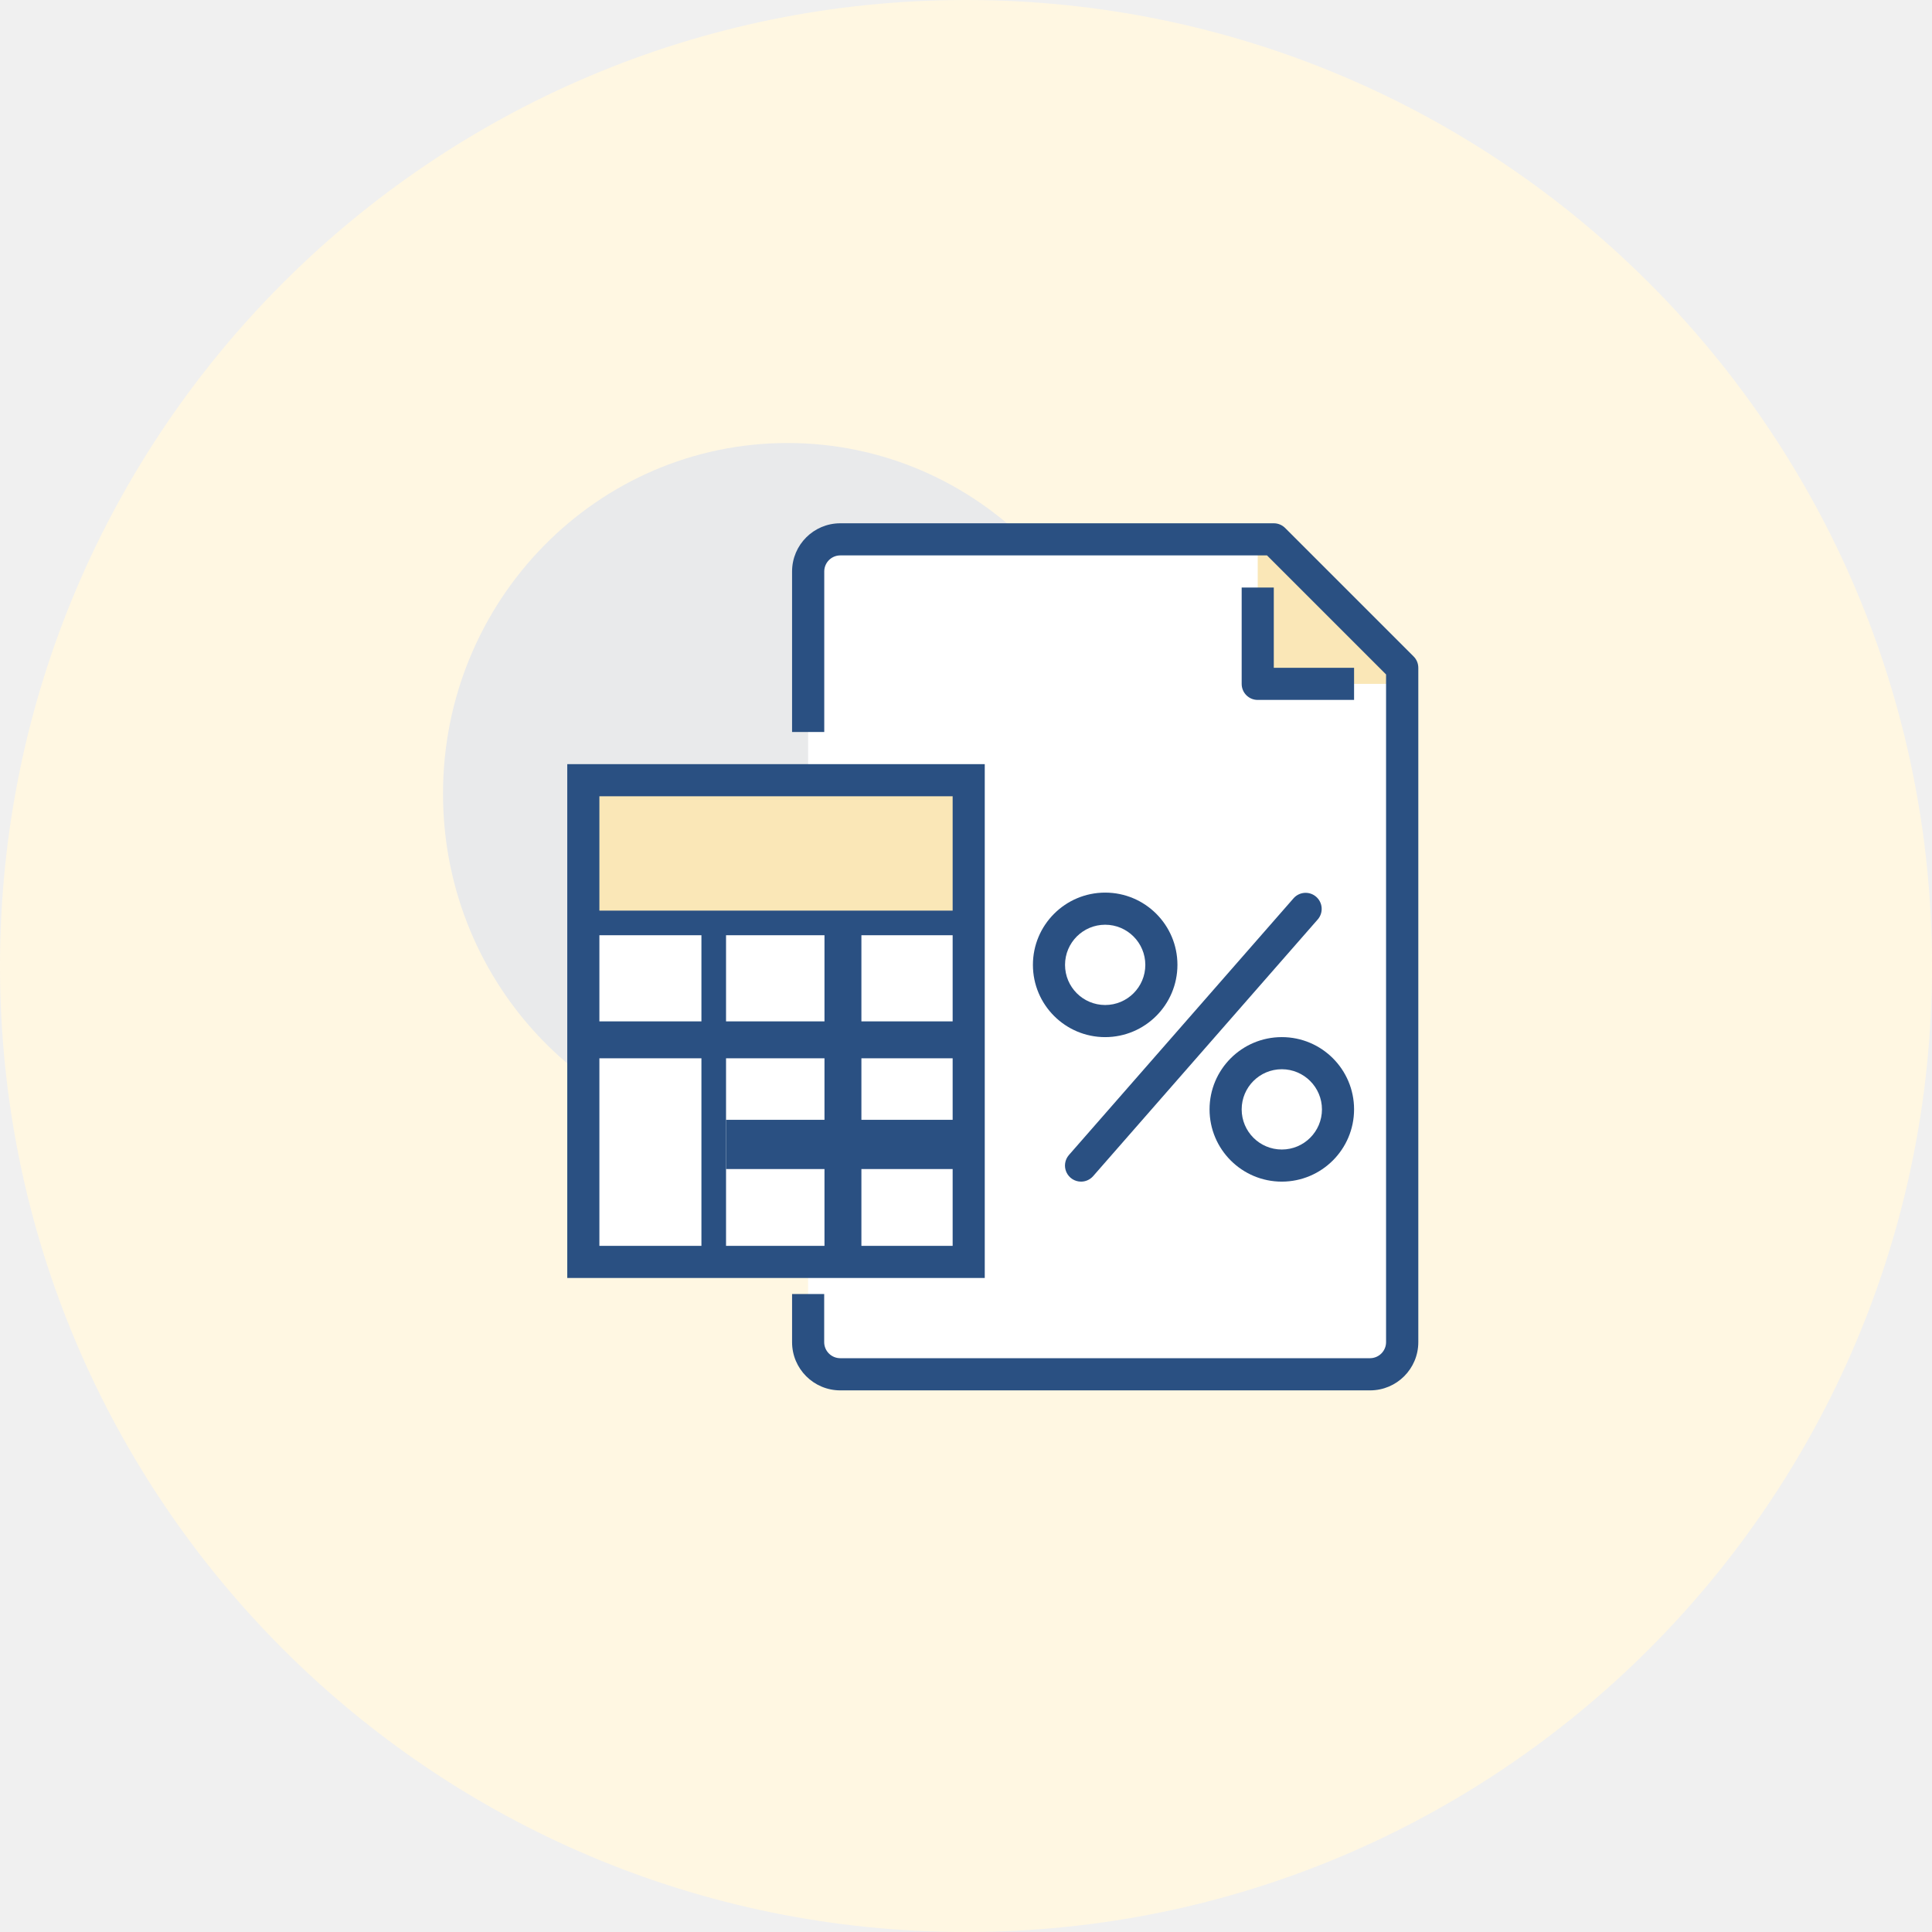
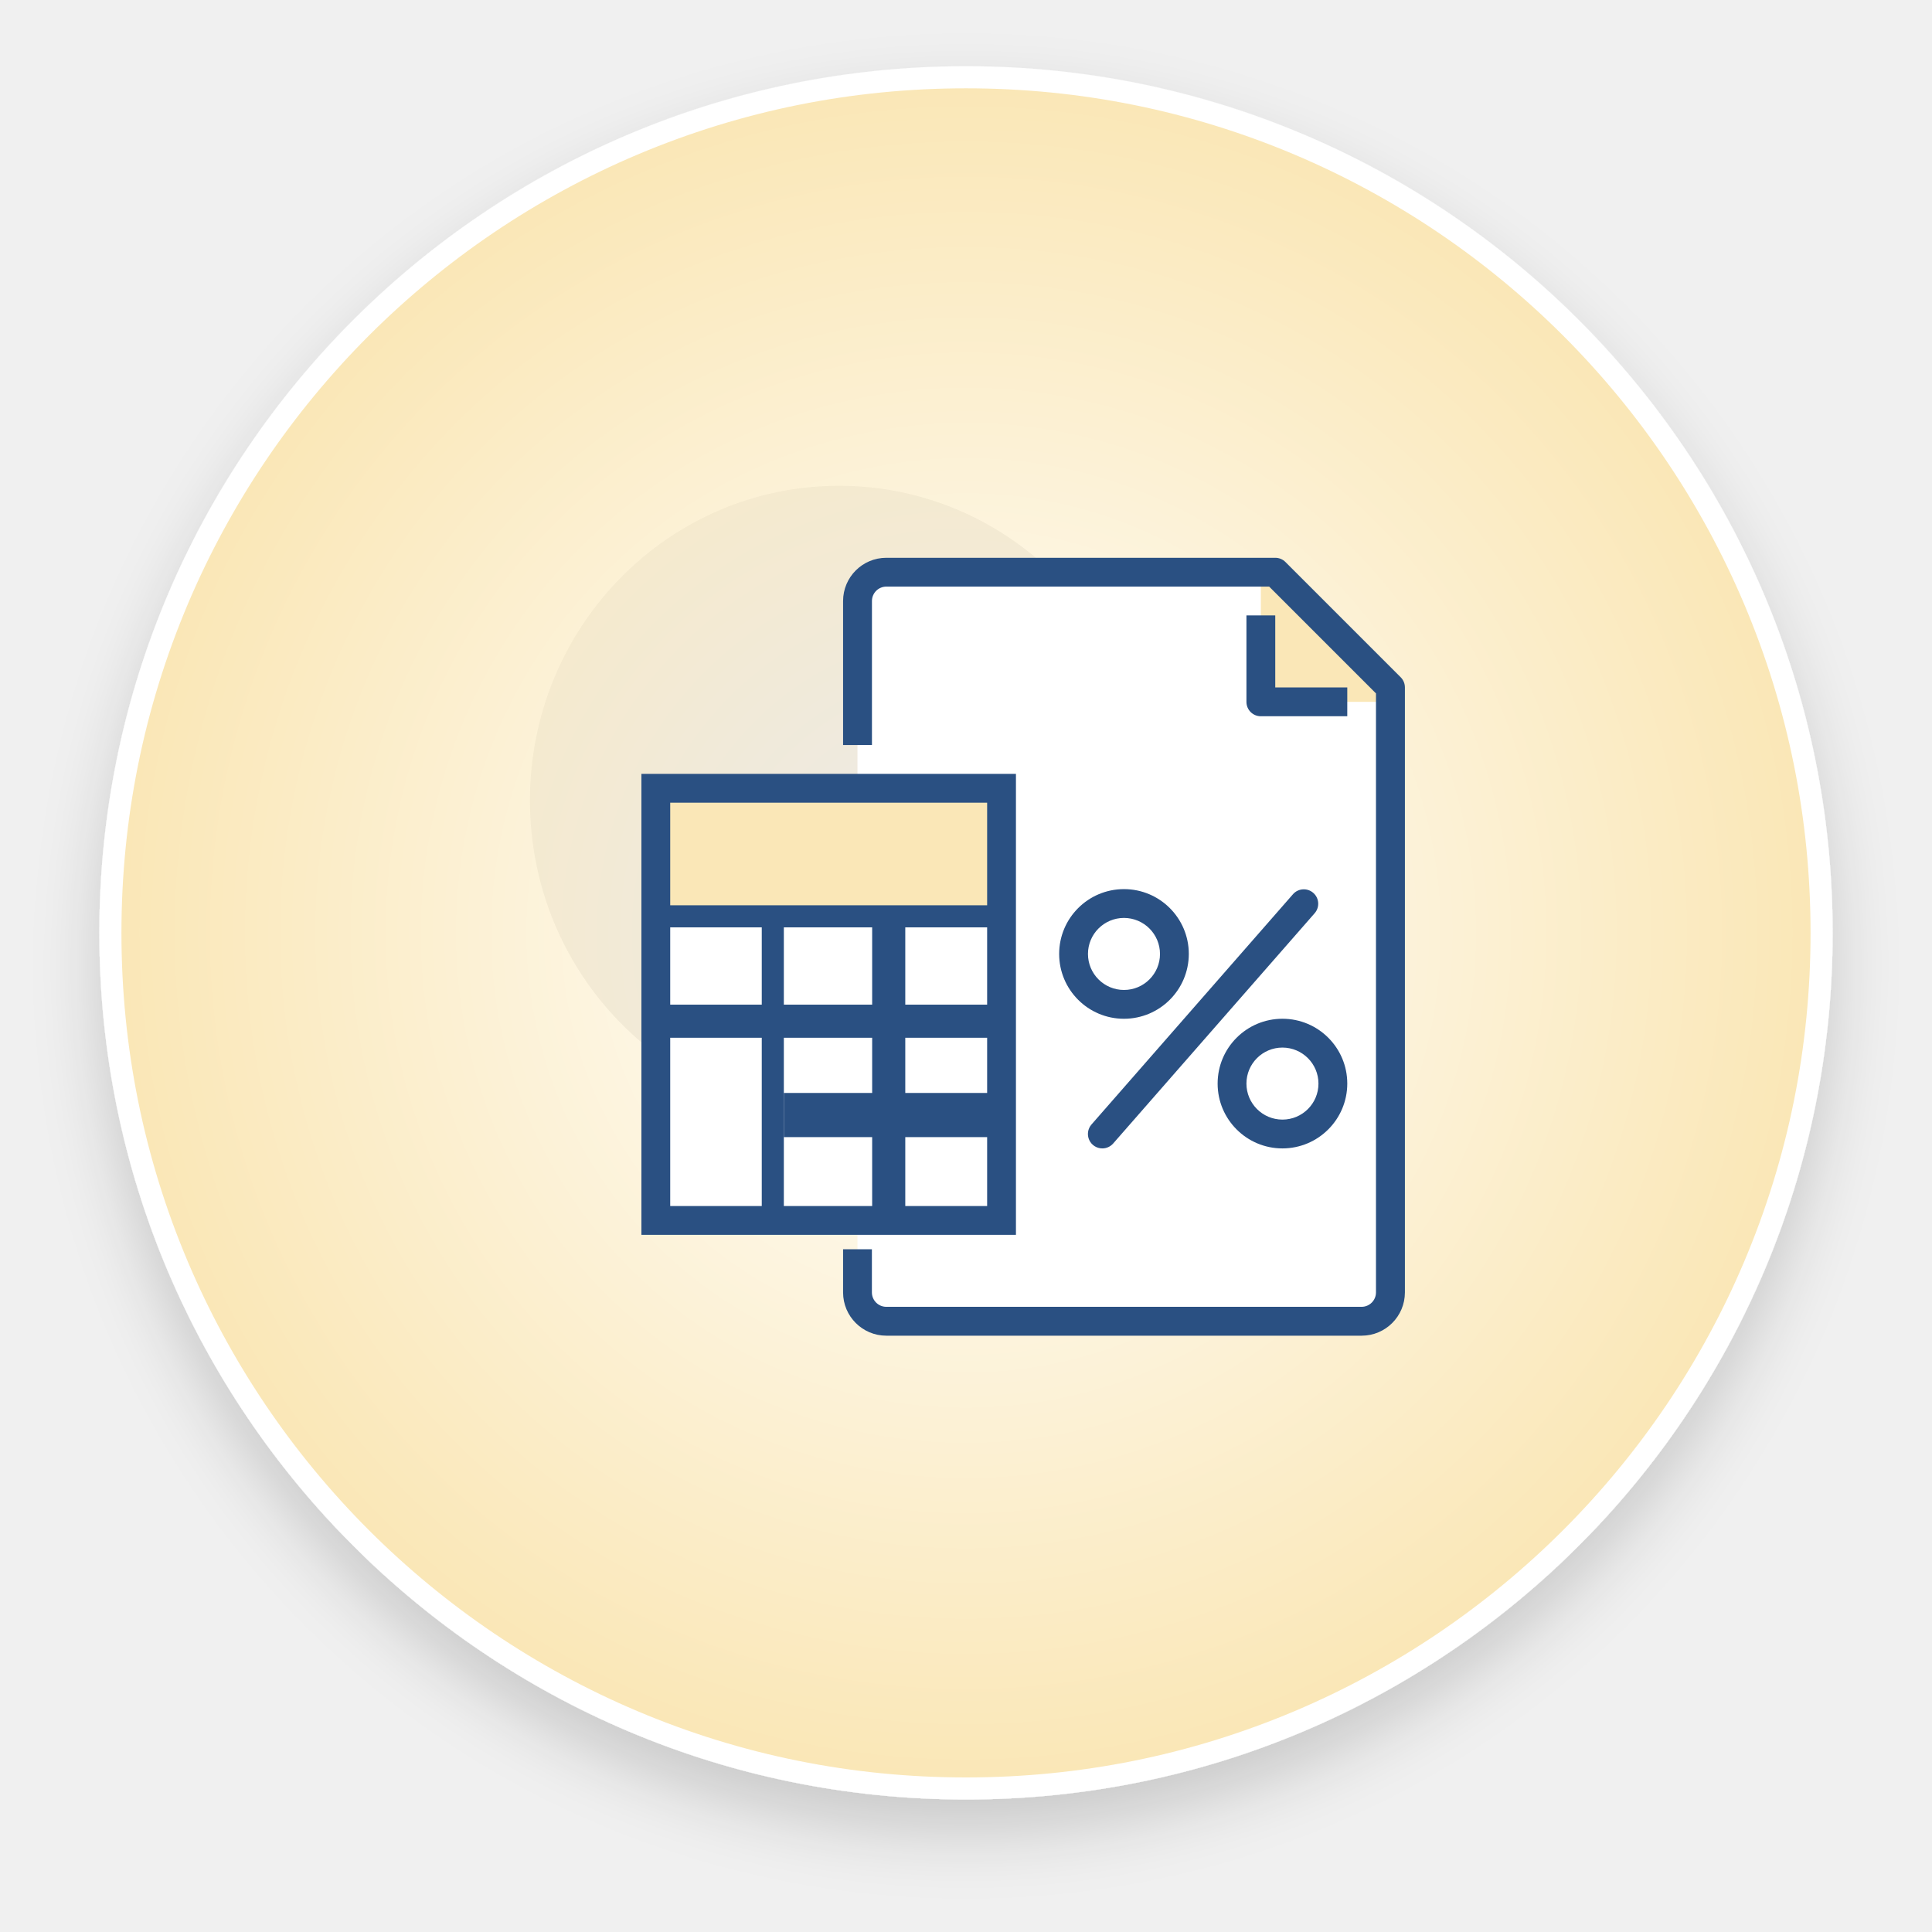
- <svg xmlns="http://www.w3.org/2000/svg" width="157" height="157" viewBox="0 0 157 157">
-   <g id="Grupo_18003" data-name="Grupo 18003" transform="translate(-439 -2218)">
-     <circle id="Elipse_954" data-name="Elipse 954" cx="78.5" cy="78.5" r="78.5" transform="translate(439 2218)" fill="#fff7e2" />
-     <g id="Grupo_17808" data-name="Grupo 17808" transform="translate(76.531 2051)">
-       <ellipse id="Elipse_948" data-name="Elipse 948" cx="28" cy="28.5" rx="28" ry="28.5" transform="translate(398.469 203)" fill="#e9eaeb" />
+ <svg xmlns="http://www.w3.org/2000/svg" width="175" height="175" viewBox="0 0 175 175">
+   <defs>
+     <radialGradient id="radial-gradient" cx="0.5" cy="0.5" r="0.5" gradientUnits="objectBoundingBox">
+       <stop offset="0" stop-color="#fff" />
+       <stop offset="1" stop-color="#fae7b7" />
+     </radialGradient>
+     <filter id="Trazado_54422" x="0" y="0" width="175" height="175" filterUnits="userSpaceOnUse">
+       <feOffset dy="3" input="SourceAlpha" />
+       <feGaussianBlur stdDeviation="3" result="blur" />
+       <feFlood flood-opacity="0.161" />
+       <feComposite operator="in" in2="blur" />
+       <feComposite in="SourceGraphic" />
+     </filter>
+   </defs>
+   <g id="Grupo_24614" data-name="Grupo 24614" transform="translate(-445 -2210)">
+     <g transform="matrix(1, 0, 0, 1, 445, 2210)" filter="url(#Trazado_54422)">
+       <g id="Trazado_54422-2" data-name="Trazado 54422" transform="translate(9 6)" fill="url(#radial-gradient)">
+         <path d="M 78.5 156 C 68.037 156 57.888 153.951 48.334 149.91 C 43.742 147.968 39.313 145.564 35.17 142.765 C 31.066 139.992 27.207 136.808 23.699 133.301 C 20.192 129.794 17.008 125.934 14.235 121.83 C 11.436 117.687 9.032 113.258 7.09 108.666 C 3.049 99.112 1 88.963 1 78.5 C 1 68.037 3.049 57.888 7.09 48.334 C 9.032 43.742 11.436 39.313 14.235 35.17 C 17.008 31.066 20.192 27.207 23.699 23.699 C 27.207 20.192 31.066 17.008 35.17 14.235 C 39.313 11.436 43.742 9.032 48.334 7.09 C 57.888 3.049 68.037 1 78.5 1 C 88.963 1 99.112 3.049 108.666 7.09 C 113.258 9.032 117.687 11.436 121.83 14.235 C 125.934 17.008 129.794 20.192 133.301 23.699 C 136.808 27.207 139.992 31.066 142.765 35.17 C 145.564 39.313 147.968 43.742 149.91 48.334 C 153.951 57.888 156 68.037 156 78.5 C 156 88.963 153.951 99.112 149.91 108.666 C 147.968 113.258 145.564 117.687 142.765 121.83 C 139.992 125.934 136.808 129.794 133.301 133.301 C 129.794 136.808 125.934 139.992 121.83 142.765 C 117.687 145.564 113.258 147.968 108.666 149.91 C 99.112 153.951 88.963 156 78.5 156 Z" stroke="none" />
+         <path d="M 78.5 2 C 68.172 2 58.153 4.022 48.723 8.011 C 44.191 9.928 39.819 12.301 35.73 15.064 C 31.678 17.801 27.869 20.944 24.406 24.406 C 20.944 27.869 17.801 31.678 15.064 35.73 C 12.301 39.819 9.928 44.191 8.011 48.723 C 4.022 58.153 2 68.172 2 78.5 C 2 88.828 4.022 98.847 8.011 108.277 C 9.928 112.809 12.301 117.181 15.064 121.27 C 17.801 125.322 20.944 129.131 24.406 132.594 C 27.869 136.056 31.678 139.199 35.73 141.936 C 39.819 144.699 44.191 147.072 48.723 148.989 C 58.153 152.978 68.172 155 78.5 155 C 88.828 155 98.847 152.978 108.277 148.989 C 112.809 147.072 117.181 144.699 121.27 141.936 C 125.322 139.199 129.131 136.056 132.594 132.594 C 136.056 129.131 139.199 125.322 141.936 121.27 C 144.699 117.181 147.072 112.809 148.989 108.277 C 152.978 98.847 155 88.828 155 78.5 C 155 68.172 152.978 58.153 148.989 48.723 C 147.072 44.191 144.699 39.819 141.936 35.73 C 139.199 31.678 136.056 27.869 132.594 24.406 C 129.131 20.944 125.322 17.801 121.27 15.064 C 117.181 12.301 112.809 9.928 108.277 8.011 C 98.847 4.022 88.828 2 78.5 2 M 78.5 0 C 121.854 0 157 35.146 157 78.5 C 157 121.854 121.854 157 78.5 157 C 35.146 157 0 121.854 0 78.5 C 0 35.146 35.146 0 78.5 0 Z" stroke="none" fill="#fff" />
+       </g>
+     </g>
+     <g id="Grupo_17808" data-name="Grupo 17808" transform="translate(94.531 2051)">
+       <ellipse id="Elipse_948" data-name="Elipse 948" cx="28" cy="28.5" rx="28" ry="28.5" transform="translate(398.469 203)" fill="#e9eaeb" style="mix-blend-mode: luminosity;isolation: isolate" />
      <path id="Trazado_45060" data-name="Trazado 45060" d="M458.841,209H423.61a2.609,2.609,0,0,0-2.61,2.61v62.633a2.609,2.609,0,0,0,2.61,2.61h43.06a2.609,2.609,0,0,0,2.61-2.61v-54.8Z" transform="translate(7.139 1.829)" fill="#fff" />
      <path id="Trazado_45061" data-name="Trazado 45061" d="M450.3,209H449v11.744h11.744v-1.3Z" transform="translate(15.675 1.829)" fill="#fae7b7" />
      <path id="Trazado_45062" data-name="Trazado 45062" d="M466.975,278.462h-43.06A3.919,3.919,0,0,1,420,274.547v-3.915h2.61v3.915a1.306,1.306,0,0,0,1.3,1.3h43.06a1.306,1.306,0,0,0,1.3-1.3V220.284l-9.674-9.674H423.915a1.306,1.306,0,0,0-1.3,1.3v13.049H420V211.915A3.919,3.919,0,0,1,423.915,208h35.231a1.3,1.3,0,0,1,.923.382l10.439,10.439a1.3,1.3,0,0,1,.382.923v54.8A3.919,3.919,0,0,1,466.975,278.462Z" transform="translate(6.835 1.524)" fill="#2a5082" />
      <path id="Trazado_45063" data-name="Trazado 45063" d="M457.134,221.134H449.3a1.3,1.3,0,0,1-1.3-1.3V212h2.61v6.524h6.524Z" transform="translate(15.371 2.744)" fill="#2a5082" />
      <rect id="Rectángulo_4355" data-name="Rectángulo 4355" width="31" height="40" transform="translate(440.469 270) rotate(180)" fill="#fff" />
      <rect id="Rectángulo_4356" data-name="Rectángulo 4356" width="31" height="12" transform="translate(440.469 242) rotate(180)" fill="#fae7b7" />
      <path id="Trazado_45064" data-name="Trazado 45064" d="M439.926,264.755H406V223h33.926Zm-31.316-2.61h28.707V225.61H408.61Z" transform="translate(2.567 6.097)" fill="#2a5082" />
      <rect id="Rectángulo_4357" data-name="Rectángulo 4357" width="31" height="2" transform="translate(409.469 241)" fill="#2a5082" />
      <rect id="Rectángulo_4358" data-name="Rectángulo 4358" width="31" height="3" transform="translate(409.469 250)" fill="#2a5082" />
      <rect id="Rectángulo_4359" data-name="Rectángulo 4359" width="19" height="4" transform="translate(421.469 258)" fill="#2a5082" />
      <rect id="Rectángulo_4360" data-name="Rectángulo 4360" width="3" height="28" transform="translate(429.469 242)" fill="#2a5082" />
      <rect id="Rectángulo_4361" data-name="Rectángulo 4361" width="2" height="28" transform="translate(419.469 242)" fill="#2a5082" />
      <path id="Trazado_45065" data-name="Trazado 45065" d="M440.872,242.744a5.872,5.872,0,1,1,5.872-5.872A5.879,5.879,0,0,1,440.872,242.744Zm0-9.134a3.262,3.262,0,1,0,3.262,3.262A3.266,3.266,0,0,0,440.872,233.61Z" transform="translate(11.407 8.536)" fill="#2a5082" />
      <path id="Trazado_45066" data-name="Trazado 45066" d="M451.872,251.744a5.872,5.872,0,1,1,5.872-5.872A5.879,5.879,0,0,1,451.872,251.744Zm0-9.134a3.262,3.262,0,1,0,3.262,3.262A3.266,3.266,0,0,0,451.872,242.61Z" transform="translate(14.761 11.279)" fill="#2a5082" />
      <path id="Trazado_45067" data-name="Trazado 45067" d="M438.3,254.487a1.306,1.306,0,0,1-.983-2.165l18.268-20.878a1.306,1.306,0,0,1,1.965,1.72l-18.268,20.878A1.307,1.307,0,0,1,438.3,254.487Z" transform="translate(12.017 8.536)" fill="#2a5082" />
    </g>
  </g>
</svg>
